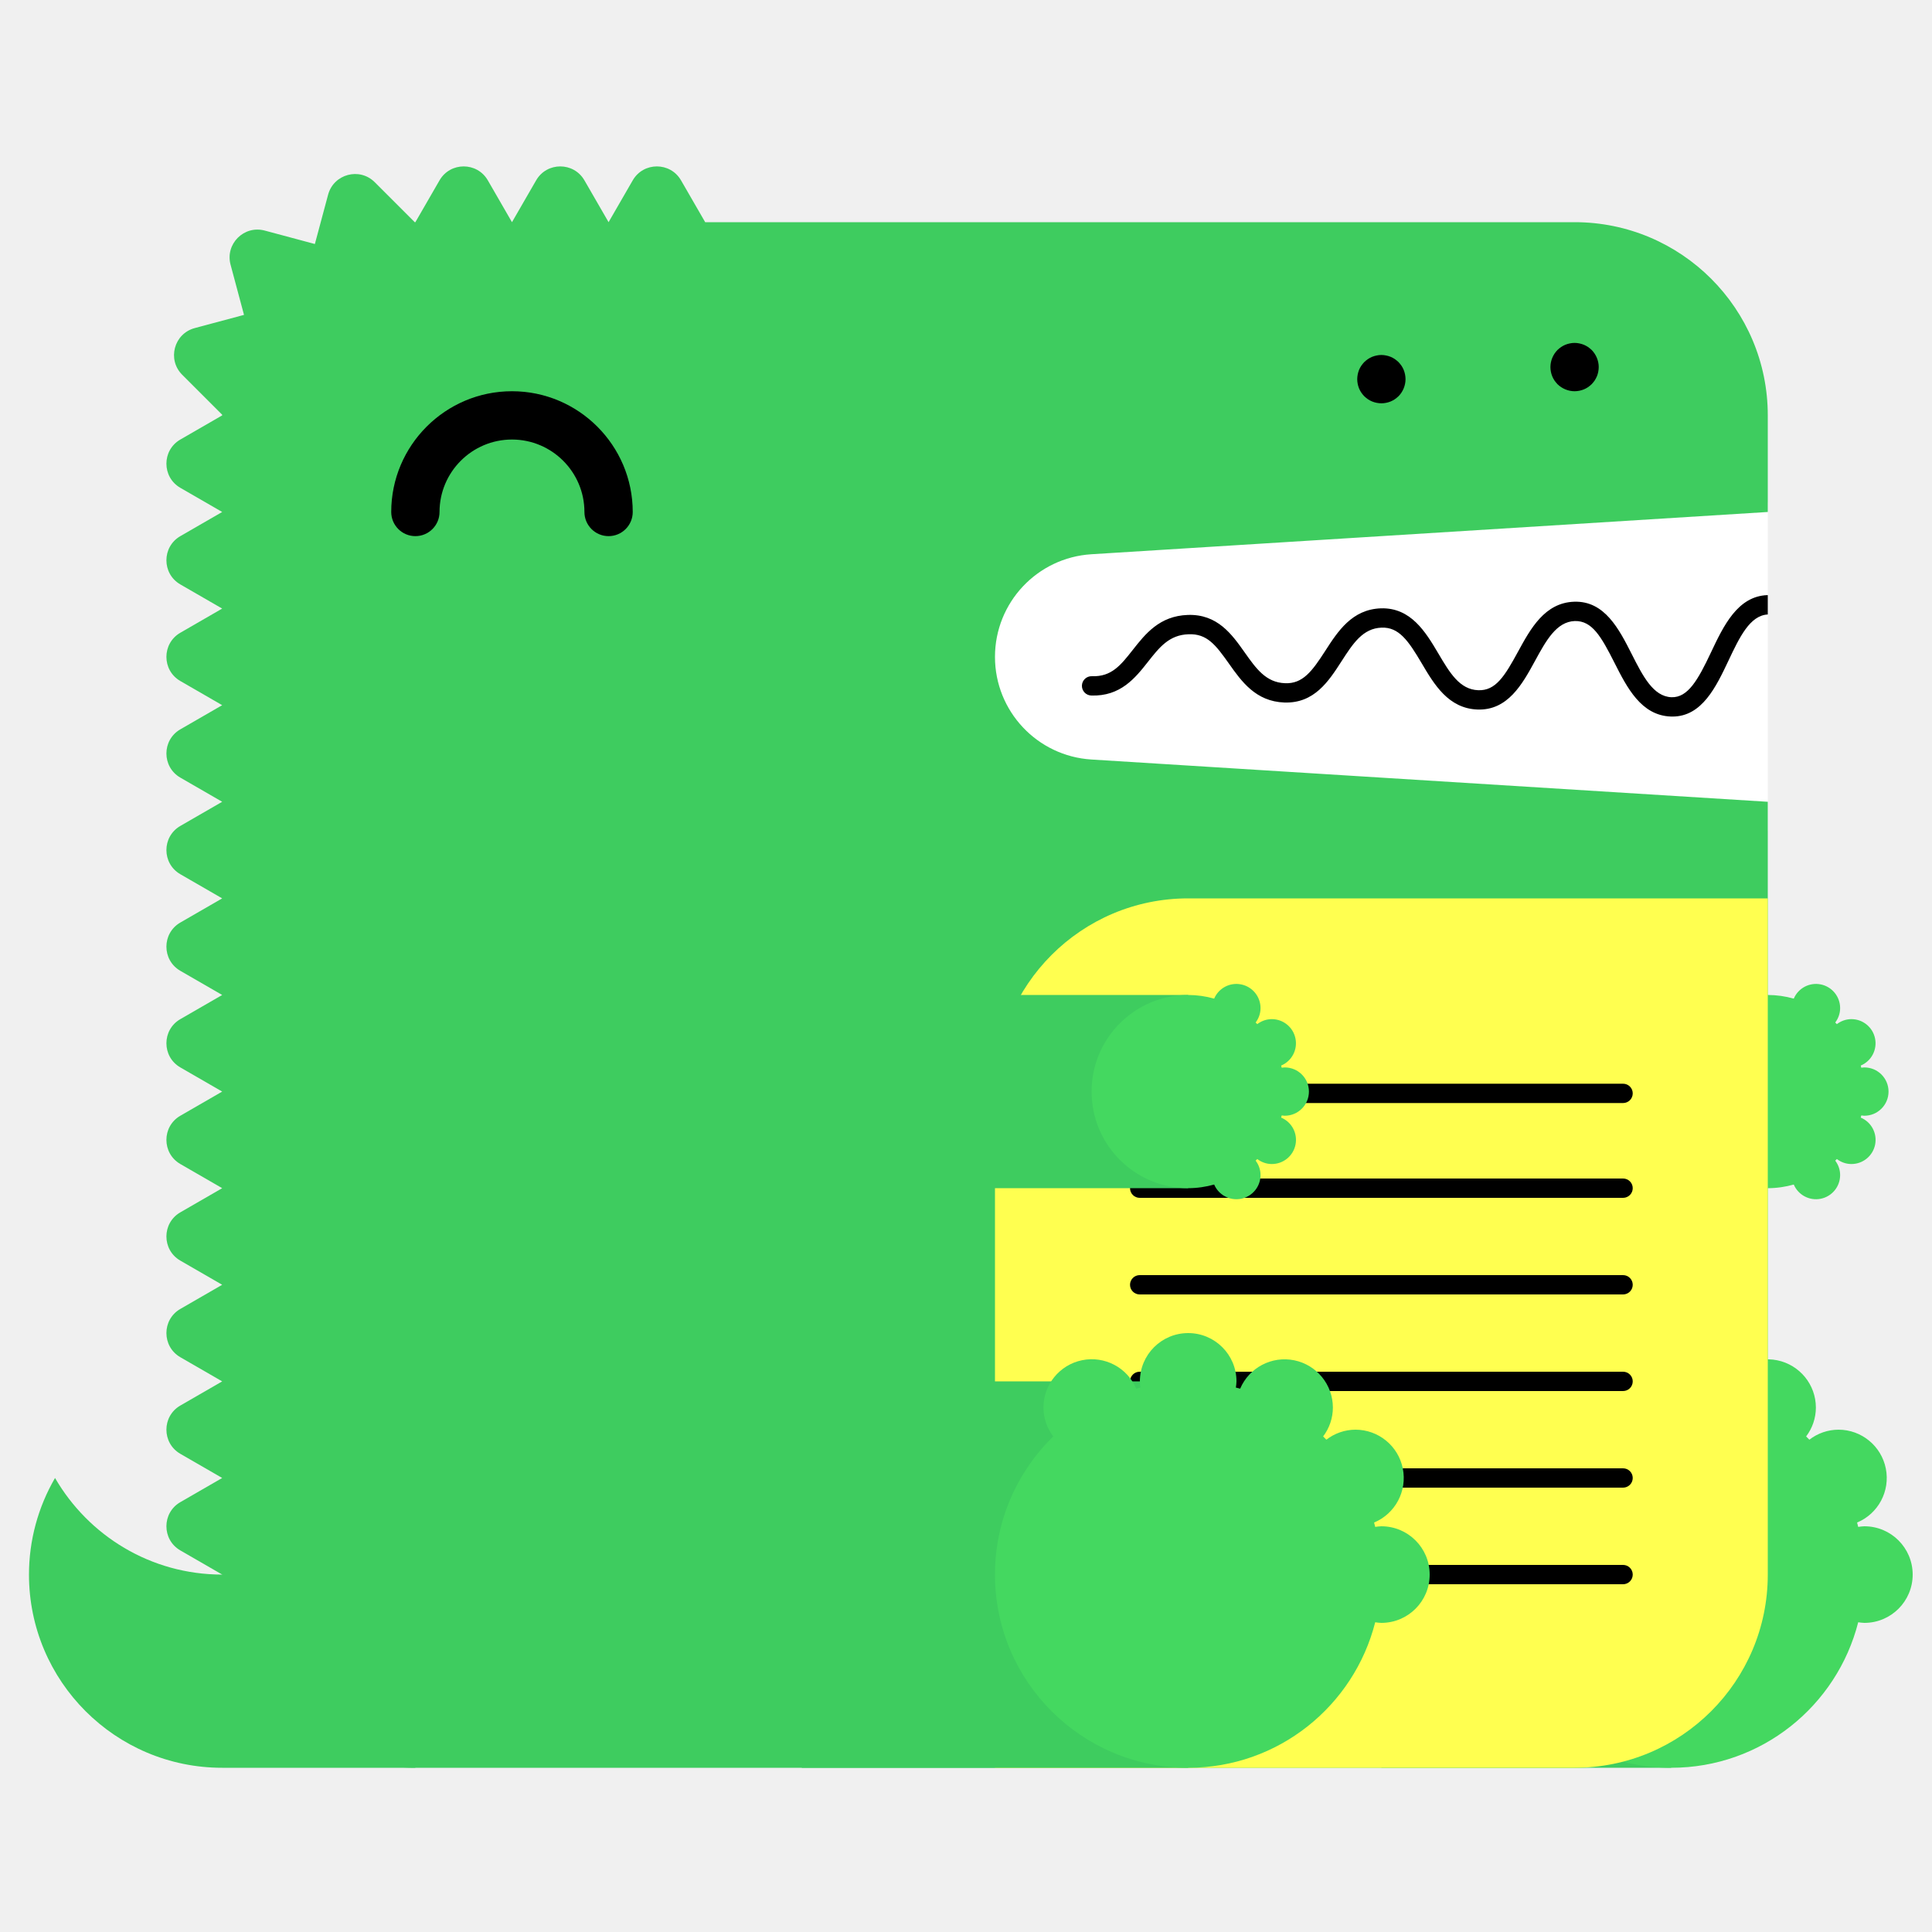
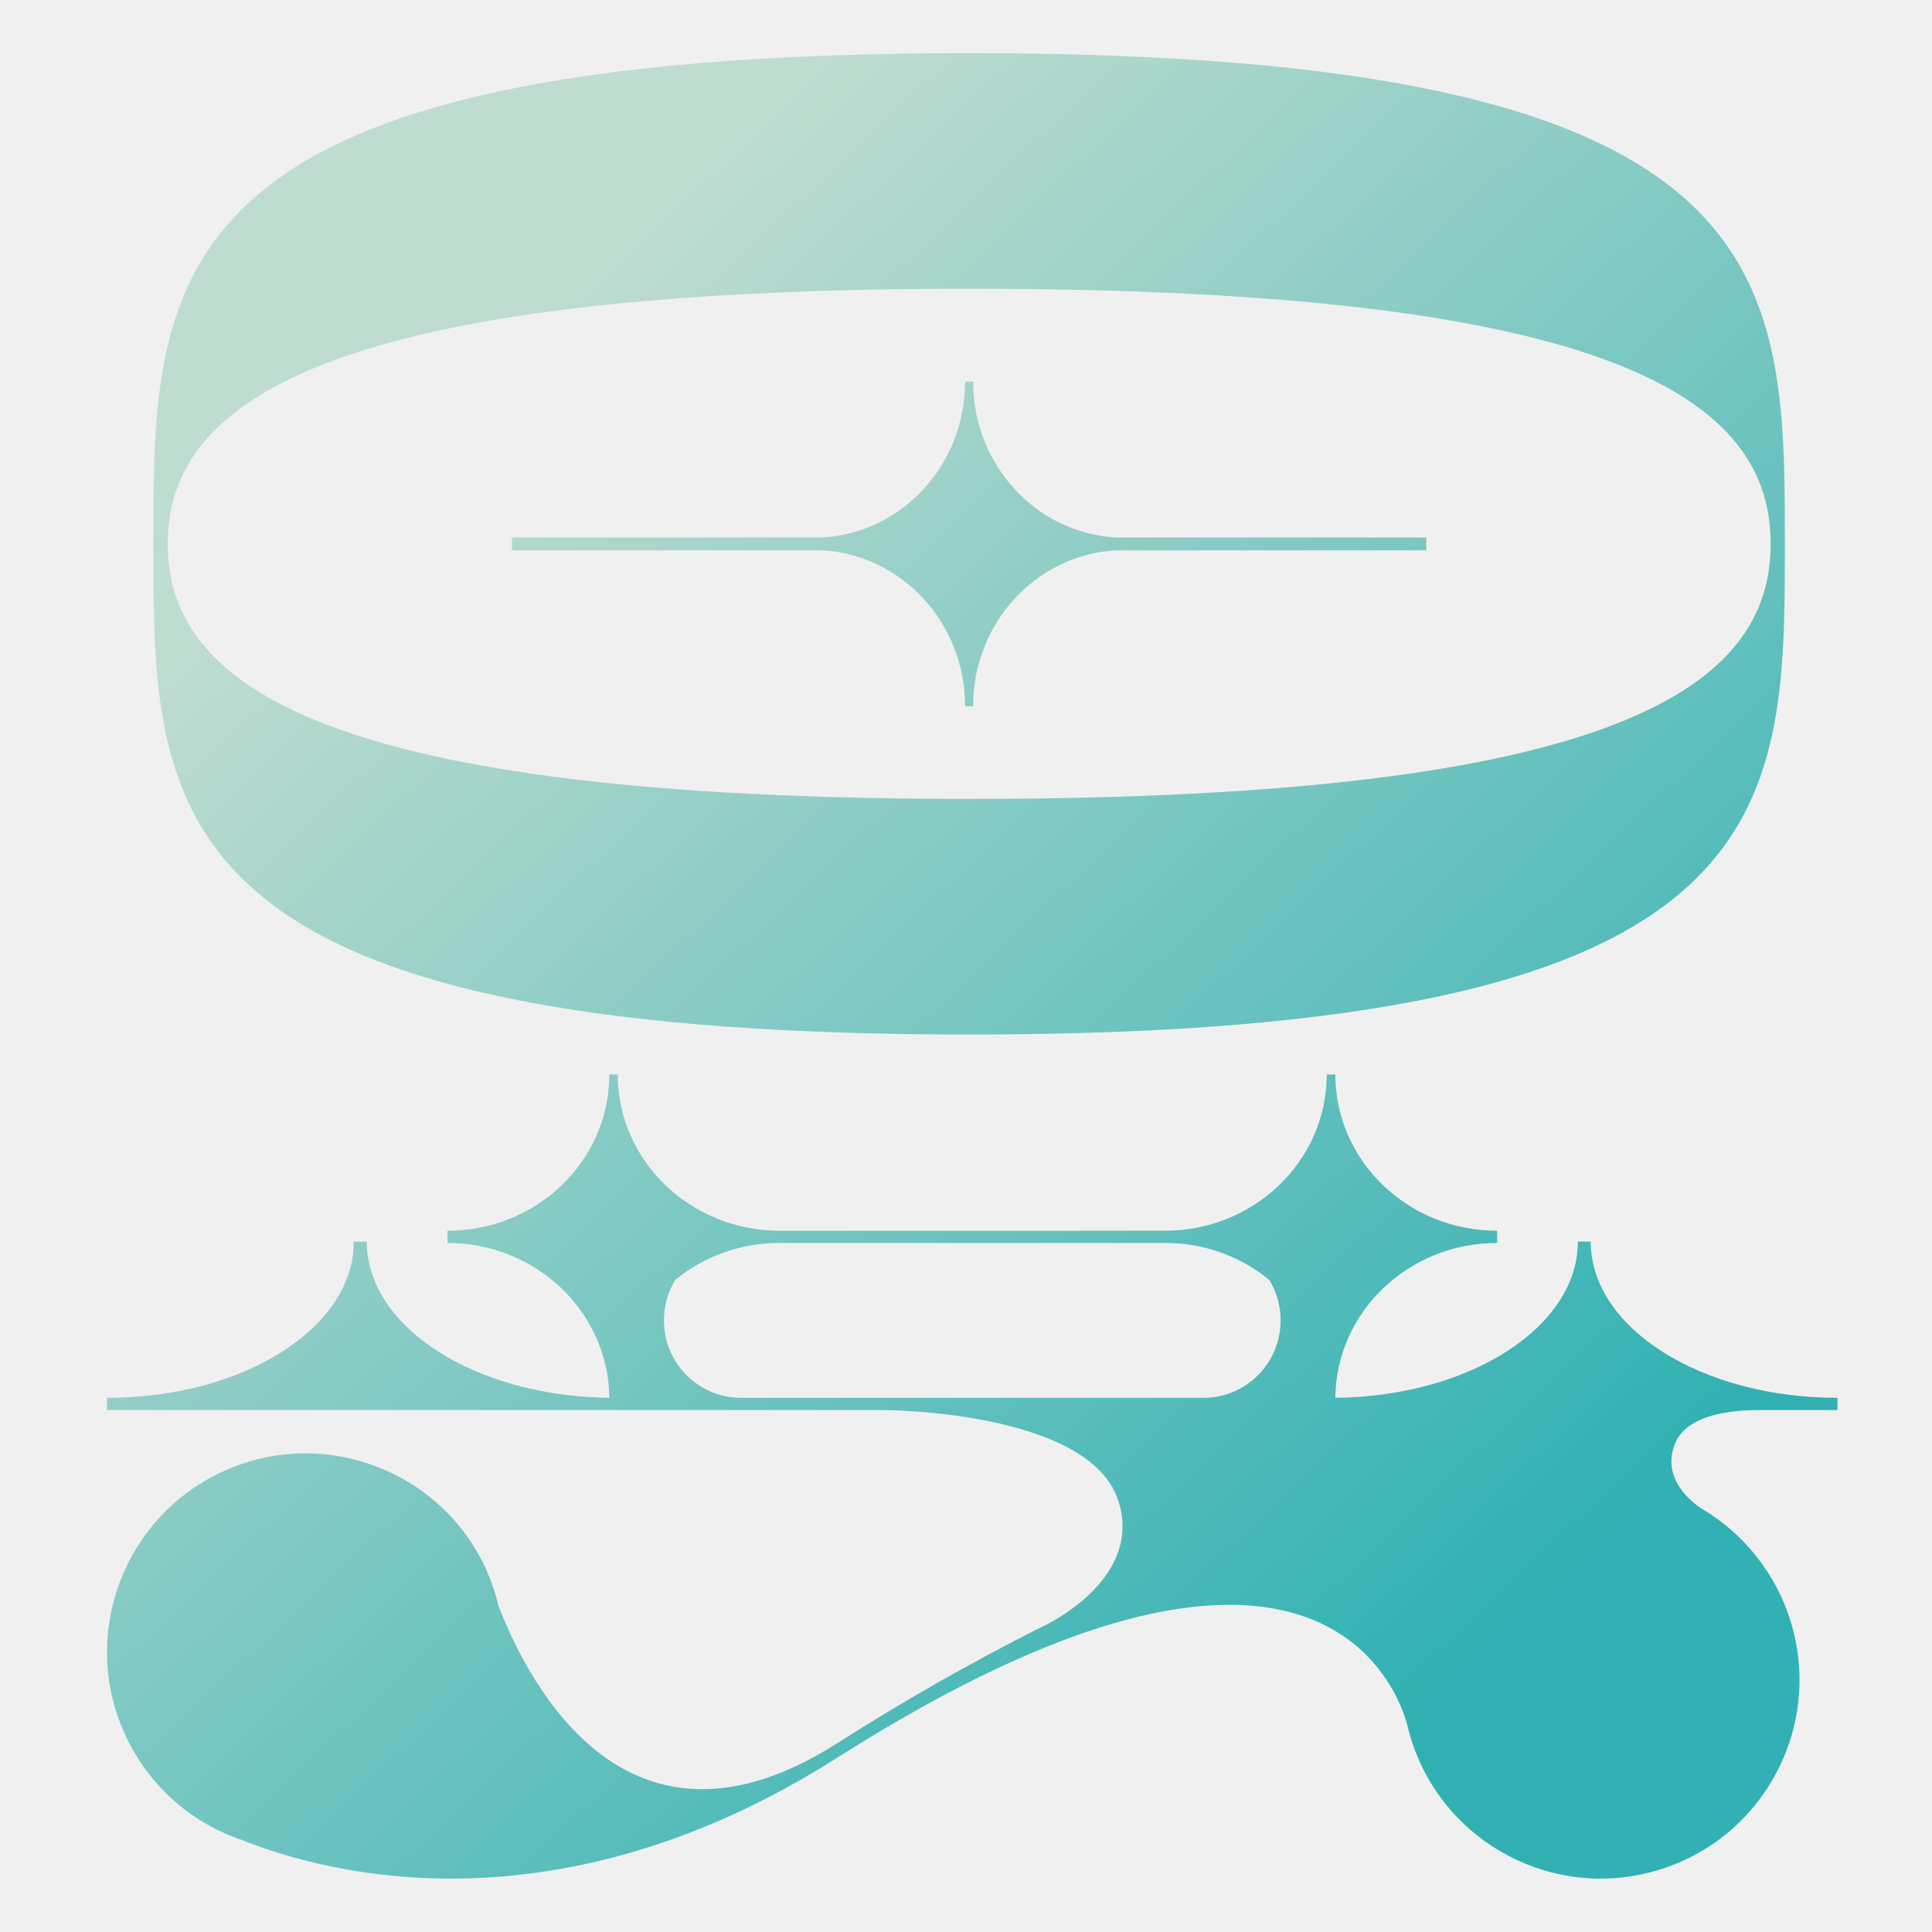
- <svg xmlns="http://www.w3.org/2000/svg" width="200" height="200" viewBox="0 0 200 200">
-   <g fill="none" fill-rule="evenodd">
-     <path fill="#FFF" d="M99 52h84v34H99z" />
-     <path d="M23 163c-7.398 0-13.843-4.027-17.303-10A19.886 19.886 0 0 0 3 163c0 11.046 8.954 20 20 20h20v-20H23z" fill="#3ECC5F" />
-     <path d="M112.98 57.376L183 53V43c0-11.046-8.954-20-20-20H73l-2.5-4.33c-1.112-1.925-3.889-1.925-5 0L63 23l-2.5-4.33c-1.111-1.925-3.889-1.925-5 0L53 23l-2.5-4.33c-1.111-1.925-3.889-1.925-5 0L43 23c-.022 0-.042.003-.065.003l-4.142-4.141c-1.57-1.571-4.252-.853-4.828 1.294l-1.369 5.104-5.192-1.392c-2.148-.575-4.111 1.389-3.535 3.536l1.39 5.193-5.102 1.367c-2.148.576-2.867 3.259-1.296 4.83l4.142 4.142c0 .021-.003.042-.003.064l-4.33 2.5c-1.925 1.111-1.925 3.889 0 5L23 53l-4.33 2.5c-1.925 1.111-1.925 3.889 0 5L23 63l-4.33 2.5c-1.925 1.111-1.925 3.889 0 5L23 73l-4.33 2.5c-1.925 1.111-1.925 3.889 0 5L23 83l-4.33 2.5c-1.925 1.111-1.925 3.889 0 5L23 93l-4.33 2.5c-1.925 1.111-1.925 3.889 0 5L23 103l-4.33 2.5c-1.925 1.111-1.925 3.889 0 5L23 113l-4.33 2.5c-1.925 1.111-1.925 3.889 0 5L23 123l-4.33 2.5c-1.925 1.111-1.925 3.889 0 5L23 133l-4.33 2.5c-1.925 1.111-1.925 3.889 0 5L23 143l-4.33 2.5c-1.925 1.111-1.925 3.889 0 5L23 153l-4.33 2.5c-1.925 1.111-1.925 3.889 0 5L23 163c0 11.046 8.954 20 20 20h120c11.046 0 20-8.954 20-20V83l-70.02-4.376A10.645 10.645 0 0 1 103 68c0-5.621 4.37-10.273 9.98-10.624" fill="#3ECC5F" />
-     <path fill="#3ECC5F" d="M143 183h30v-40h-30z" />
-     <path d="M193 158c-.219 0-.428.037-.639.064-.038-.15-.074-.301-.116-.451A5 5 0 0 0 190.32 148a4.96 4.96 0 0 0-3.016 1.036 26.531 26.531 0 0 0-.335-.336 4.955 4.955 0 0 0 1.011-2.987 5 5 0 0 0-9.599-1.959c-.148-.042-.297-.077-.445-.115.027-.211.064-.42.064-.639a5 5 0 0 0-5-5 5 5 0 0 0-5 5c0 .219.037.428.064.639-.148.038-.297.073-.445.115a4.998 4.998 0 0 0-9.599 1.959c0 1.125.384 2.151 1.011 2.987-3.717 3.632-6.031 8.693-6.031 14.3 0 11.046 8.954 20 20 20 9.339 0 17.16-6.41 19.361-15.064.211.027.42.064.639.064a5 5 0 0 0 5-5 5 5 0 0 0-5-5" fill="#44D860" />
-     <path fill="#3ECC5F" d="M153 123h30v-20h-30z" />
-     <path d="M193 115.5a2.5 2.5 0 1 0 0-5c-.109 0-.214.019-.319.032-.02-.075-.037-.15-.058-.225a2.501 2.501 0 0 0-.963-4.807c-.569 0-1.088.197-1.508.518a6.653 6.653 0 0 0-.168-.168c.314-.417.506-.931.506-1.494a2.5 2.5 0 0 0-4.8-.979A9.987 9.987 0 0 0 183 103c-5.522 0-10 4.478-10 10s4.478 10 10 10c.934 0 1.833-.138 2.69-.377a2.5 2.5 0 0 0 4.8-.979c0-.563-.192-1.077-.506-1.494.057-.055.113-.111.168-.168.42.321.939.518 1.508.518a2.5 2.5 0 0 0 .963-4.807c.021-.074.038-.15.058-.225.105.013.21.032.319.032" fill="#44D860" />
-     <path d="M63 55.5a2.5 2.5 0 0 1-2.5-2.5c0-4.136-3.364-7.5-7.5-7.5s-7.5 3.364-7.5 7.5a2.5 2.5 0 1 1-5 0c0-6.893 5.607-12.5 12.5-12.5S65.5 46.107 65.5 53a2.5 2.5 0 0 1-2.5 2.5" fill="#000" />
-     <path d="M103 183h60c11.046 0 20-8.954 20-20V93h-60c-11.046 0-20 8.954-20 20v70z" fill="#FFFF50" />
-     <path d="M168.02 124h-50.04a1 1 0 1 1 0-2h50.04a1 1 0 1 1 0 2m0 20h-50.04a1 1 0 1 1 0-2h50.04a1 1 0 1 1 0 2m0 20h-50.04a1 1 0 1 1 0-2h50.04a1 1 0 1 1 0 2m0-49.814h-50.04a1 1 0 1 1 0-2h50.04a1 1 0 1 1 0 2m0 19.814h-50.04a1 1 0 1 1 0-2h50.04a1 1 0 1 1 0 2m0 20h-50.04a1 1 0 1 1 0-2h50.04a1 1 0 1 1 0 2M183 61.611c-.012 0-.022-.006-.034-.005-3.09.105-4.552 3.196-5.842 5.923-1.346 2.85-2.387 4.703-4.093 4.647-1.889-.068-2.969-2.202-4.113-4.46-1.314-2.594-2.814-5.536-5.963-5.426-3.046.104-4.513 2.794-5.807 5.167-1.377 2.528-2.314 4.065-4.121 3.994-1.927-.07-2.951-1.805-4.136-3.813-1.321-2.236-2.848-4.75-5.936-4.664-2.994.103-4.465 2.385-5.763 4.4-1.373 2.13-2.335 3.428-4.165 3.351-1.973-.07-2.992-1.51-4.171-3.177-1.324-1.873-2.816-3.993-5.895-3.89-2.928.1-4.399 1.97-5.696 3.618-1.232 1.564-2.194 2.802-4.229 2.724a1 1 0 0 0-.072 2c3.017.101 4.545-1.8 5.872-3.487 1.177-1.496 2.193-2.787 4.193-2.855 1.926-.082 2.829 1.115 4.195 3.045 1.297 1.834 2.769 3.914 5.731 4.021 3.103.104 4.596-2.215 5.918-4.267 1.182-1.834 2.202-3.417 4.15-3.484 1.793-.067 2.769 1.35 4.145 3.681 1.297 2.197 2.766 4.686 5.787 4.796 3.125.108 4.634-2.62 5.949-5.035 1.139-2.088 2.214-4.06 4.119-4.126 1.793-.042 2.728 1.595 4.111 4.33 1.292 2.553 2.757 5.445 5.825 5.556l.169.003c3.064 0 4.518-3.075 5.805-5.794 1.139-2.41 2.217-4.68 4.067-4.773v-2z" fill="#000" />
-     <path fill="#3ECC5F" d="M83 183h40v-40H83z" />
-     <path d="M143 158c-.219 0-.428.037-.639.064-.038-.15-.074-.301-.116-.451A5 5 0 0 0 140.32 148a4.96 4.96 0 0 0-3.016 1.036 26.531 26.531 0 0 0-.335-.336 4.955 4.955 0 0 0 1.011-2.987 5 5 0 0 0-9.599-1.959c-.148-.042-.297-.077-.445-.115.027-.211.064-.42.064-.639a5 5 0 0 0-5-5 5 5 0 0 0-5 5c0 .219.037.428.064.639-.148.038-.297.073-.445.115a4.998 4.998 0 0 0-9.599 1.959c0 1.125.384 2.151 1.011 2.987-3.717 3.632-6.031 8.693-6.031 14.3 0 11.046 8.954 20 20 20 9.339 0 17.16-6.41 19.361-15.064.211.027.42.064.639.064a5 5 0 0 0 5-5 5 5 0 0 0-5-5" fill="#44D860" />
-     <path fill="#3ECC5F" d="M83 123h40v-20H83z" />
-     <path d="M133 115.5a2.5 2.5 0 1 0 0-5c-.109 0-.214.019-.319.032-.02-.075-.037-.15-.058-.225a2.501 2.501 0 0 0-.963-4.807c-.569 0-1.088.197-1.508.518a6.653 6.653 0 0 0-.168-.168c.314-.417.506-.931.506-1.494a2.5 2.5 0 0 0-4.8-.979A9.987 9.987 0 0 0 123 103c-5.522 0-10 4.478-10 10s4.478 10 10 10c.934 0 1.833-.138 2.69-.377a2.5 2.5 0 0 0 4.8-.979c0-.563-.192-1.077-.506-1.494.057-.055.113-.111.168-.168.42.321.939.518 1.508.518a2.5 2.5 0 0 0 .963-4.807c.021-.074.038-.15.058-.225.105.013.21.032.319.032" fill="#44D860" />
-     <path d="M143 41.75c-.16 0-.33-.02-.49-.05a2.52 2.52 0 0 1-.47-.14c-.15-.06-.29-.14-.431-.23-.13-.09-.259-.2-.38-.31-.109-.12-.219-.24-.309-.38s-.17-.28-.231-.43a2.619 2.619 0 0 1-.189-.96c0-.16.02-.33.05-.49.03-.16.08-.31.139-.47.061-.15.141-.29.231-.43.09-.13.2-.26.309-.38.121-.11.25-.22.38-.31.141-.09.281-.17.431-.23.149-.06.31-.11.47-.14.32-.07.65-.07.98 0 .159.03.32.08.47.14.149.06.29.14.43.23.13.09.259.2.38.31.11.12.22.25.31.38.09.14.17.28.23.43.06.16.11.31.14.47.029.16.05.33.05.49 0 .66-.271 1.31-.73 1.77-.121.11-.25.22-.38.31-.14.09-.281.17-.43.23a2.565 2.565 0 0 1-.96.19m20-1.25c-.66 0-1.3-.27-1.771-.73a3.802 3.802 0 0 1-.309-.38c-.09-.14-.17-.28-.231-.43a2.619 2.619 0 0 1-.189-.96c0-.66.27-1.3.729-1.77.121-.11.25-.22.38-.31.141-.09.281-.17.431-.23.149-.06.31-.11.47-.14.32-.07.66-.07.98 0 .159.03.32.08.47.14.149.06.29.14.43.23.13.09.259.2.38.31.459.47.73 1.11.73 1.77 0 .16-.021.33-.05.49-.03.16-.08.32-.14.47-.07.15-.14.29-.23.43-.09.13-.2.26-.31.38-.121.11-.25.22-.38.31-.14.09-.281.17-.43.23a2.565 2.565 0 0 1-.96.19" fill="#000" />
-   </g>
+ <svg xmlns="http://www.w3.org/2000/svg" version="1.1" id="圖層_1" x="0px" y="0px" viewBox="0 0 1280 1280" style="enable-background:new 0 0 1280 1280;" xml:space="preserve">
+   <style type="text/css">
+ 	.st0{fill:url(#SVGID_1_);}
+ 	.st1{fill:url(#SVGID_00000002384864408509005180000004607007232991914139_);}
+ 	.st2{fill:url(#SVGID_00000075869002528052602690000006141072768457274247_);}
+ </style>
+   <linearGradient id="SVGID_1_" gradientUnits="userSpaceOnUse" x1="341.299" y1="1239.598" x2="1257.117" y2="266.547" gradientTransform="matrix(1 0 0 -1 0 1280.394)">
+     <stop offset="0.1" style="stop-color:#BFDCD0" />
+     <stop offset="0.9" style="stop-color:#31B1B3" />
+   </linearGradient>
+   <path class="st0" d="M642,685.4c540.5,0,540.5-145.5,540.5-325.1s0-325.1-540.5-325.1S101.6,180.8,101.6,360.3  S101.6,685.4,642,685.4z M111.1,360.3c0-93.3,102-169,531-169c433.3,0,531,75.7,531,169s-97.7,169-531,169  C213,529.3,111.1,453.7,111.1,360.3L111.1,360.3z" />
+   <linearGradient id="SVGID_00000092439567233708372510000015635271644869866392_" gradientUnits="userSpaceOnUse" x1="341.278" y1="1239.579" x2="1257.097" y2="266.528" gradientTransform="matrix(1 0 0 -1 0 1280.394)">
+     <stop offset="0.1" style="stop-color:#BFDCD0" />
+     <stop offset="0.9" style="stop-color:#31B1B3" />
+   </linearGradient>
+   <path style="fill:url(#SVGID_00000092439567233708372510000015635271644869866392_);" d="M739.1,356.1  c-52.6-3.1-94.4-48.1-94.4-103.3h-5.3c0,55.2-41.8,100.2-94.4,103.3H339.2v8.5H545c52.6,3.1,94.4,48.2,94.4,103.3h5.3  c0-55.2,41.7-100.2,94.4-103.3h205.8v-8.5H739.1z" />
+   <linearGradient id="SVGID_00000081631667524466396690000002302436643796079489_" gradientUnits="userSpaceOnUse" x1="5.037" y1="923.11" x2="920.856" y2="-49.941" gradientTransform="matrix(1 0 0 -1 0 1280.394)">
+     <stop offset="0.1" style="stop-color:#BFDCD0" />
+     <stop offset="0.9" style="stop-color:#31B1B3" />
+   </linearGradient>
+   <path style="fill:url(#SVGID_00000081631667524466396690000002302436643796079489_);" d="M1168.2,934.2h49.2v-8.1  c-90.3,0-163.5-46.3-163.5-103.5h-8.5c0,56.6-71.7,102.6-160.7,103.5c0.5-56.8,48.3-102.6,107.2-102.6v-8.1  c-59.2,0-107.2-46.4-107.2-103.5H879c0,57.2-48.1,103.5-107.2,103.5H516.5c-59.2,0-107.2-46.4-107.2-103.5h-5.6  c0,57.2-48,103.5-107.2,103.5v8.1c58.9,0,106.7,45.9,107.2,102.6c-89-1-160.7-46.9-160.7-103.5h-8.6c0,57.2-73.2,103.5-163.5,103.5  v8.1h514c0,0,136.6,0,156,60c14.9,45.8-33.6,74.9-47.1,81.9l-3.3,1.6l0,0c-46.5,23.4-91.7,49.1-135.6,77.1  c-137.8,88-203.5-36.4-224.6-90.7c-1.8-7.9-4.4-15.6-7.7-23.1v-0.2l0,0c-29.7-66.3-107.5-96.1-173.8-66.4  c-66.3,29.7-96.1,107.5-66.4,173.8c10.9,24.4,28.9,44.8,51.7,58.7l0,0l0.6,0.3c8.1,4.9,16.7,8.8,25.6,11.9  c58.8,23.4,210.3,62.3,394.1-54.4c317.4-201.5,371.9-44.7,378.1-21.5c0.2,0.9,0.4,1.8,0.6,2.7l0,0l0,0  c18.2,70.4,90,112.7,160.4,94.5c70.4-18.2,112.7-90,94.5-160.4c-8.2-31.8-28.1-59.4-55.6-77.4l0,0l-0.2-0.1  c-1.8-1.2-3.6-2.3-5.4-3.3c-9-6.3-25-20.8-17.5-41.7C1117.7,934.2,1155.4,934.2,1168.2,934.2z M771.9,823.5  c25.1-0.1,49.5,8.5,69,24.4c4.9,8,7.6,17.3,7.5,26.7v0.4c0,28.2-22.9,51.1-51.1,51.1H491c-28.2,0-51.1-22.9-51.1-51.1v-0.4  c0-9.4,2.6-18.7,7.5-26.7c19.5-15.9,43.9-24.5,69.1-24.4L771.9,823.5z" />
</svg>
